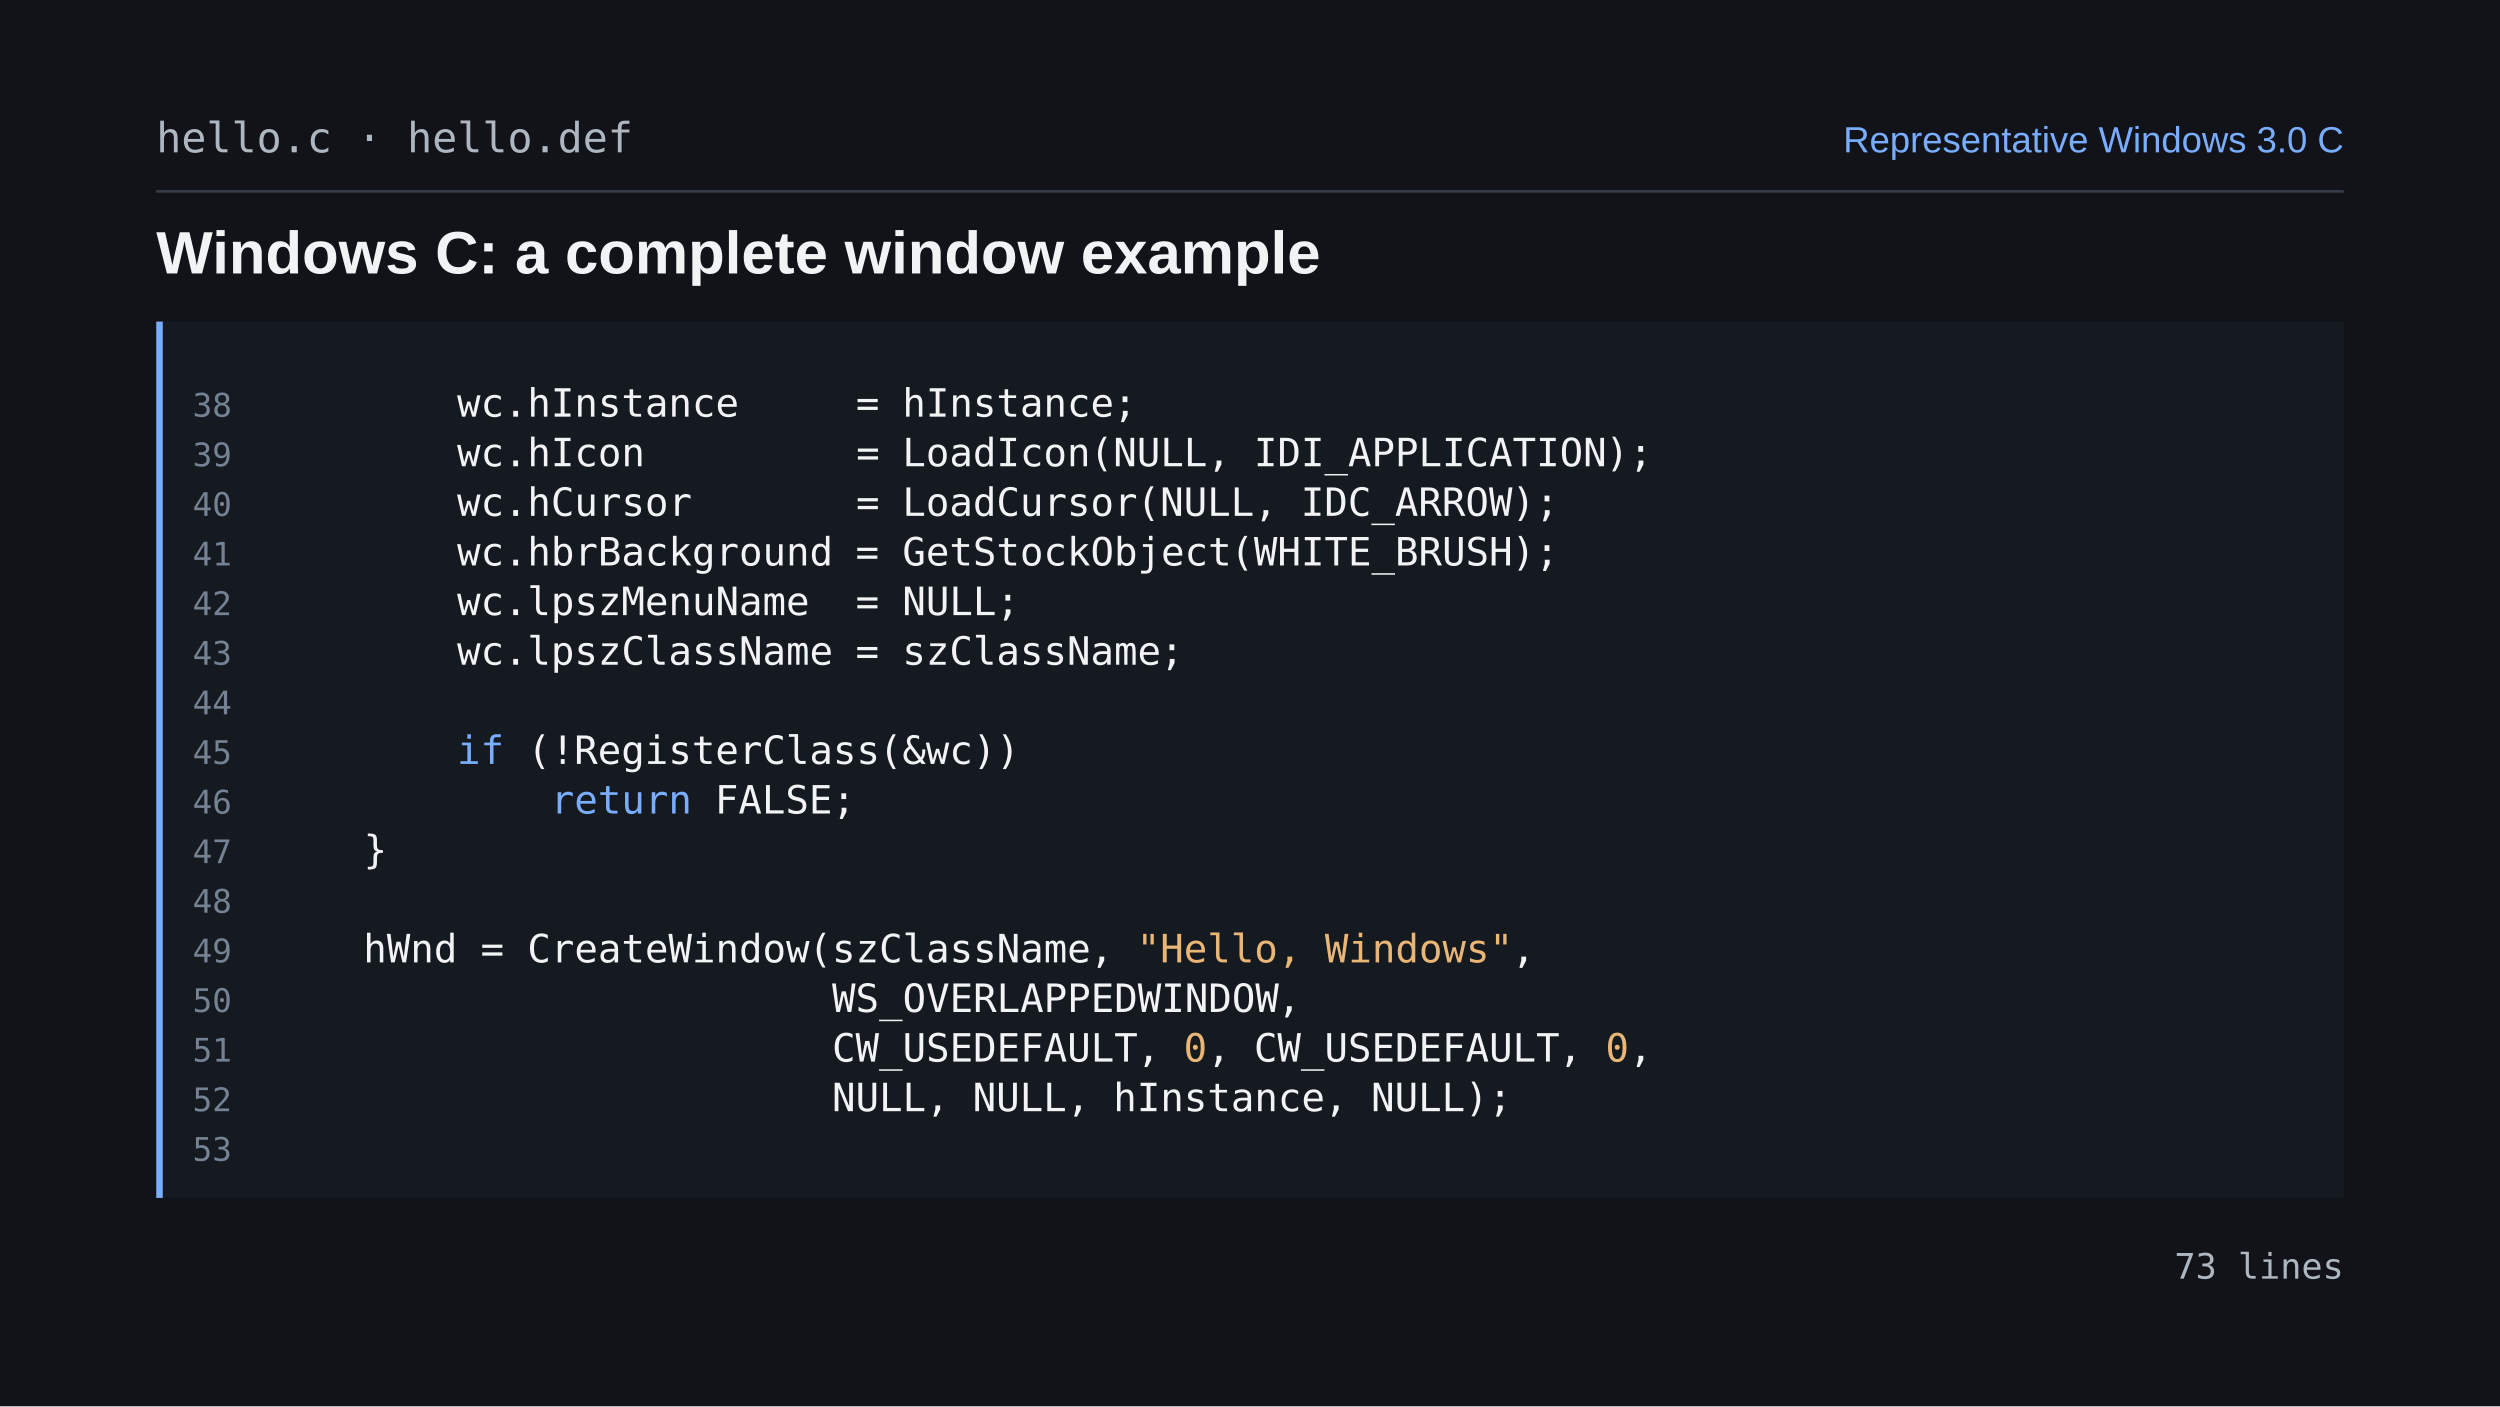
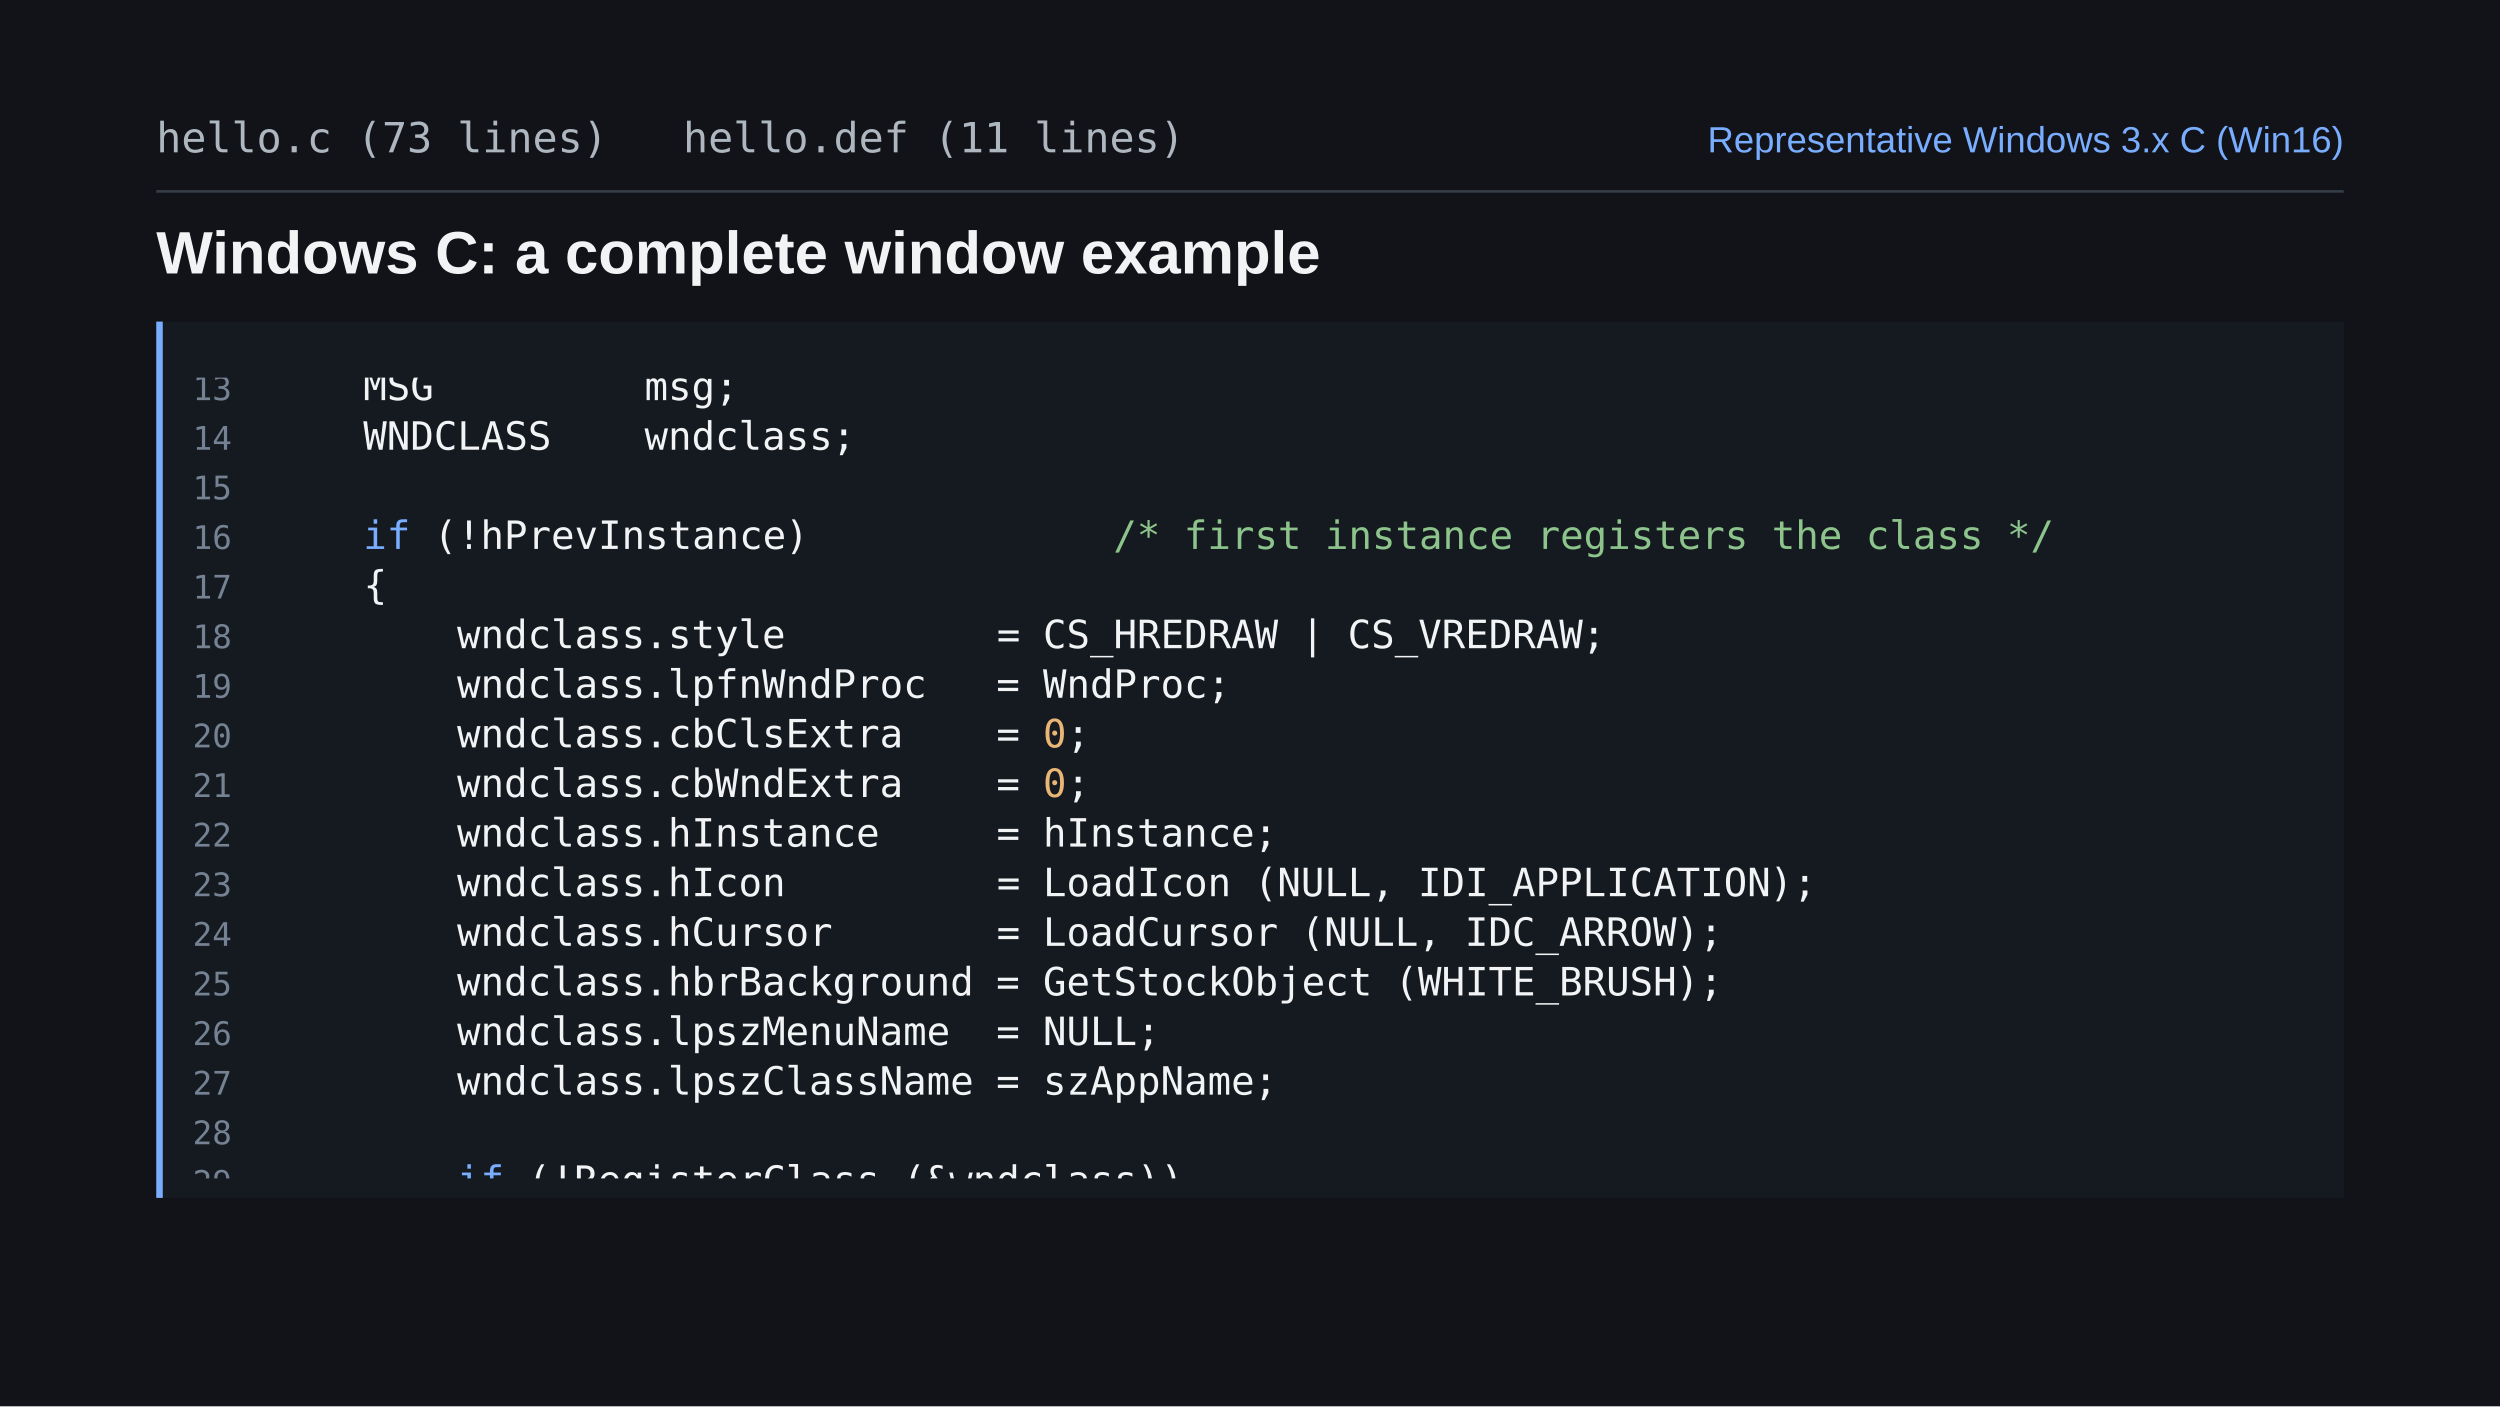
<svg xmlns="http://www.w3.org/2000/svg" width="1920" height="1080" viewBox="0 0 1920 1080" role="img">
  <defs>
    <pattern id="back" width="12" height="12" patternUnits="userSpaceOnUse">
      <path d="M0 6L6 0L12 6L6 12Z" fill="none" stroke="#8fa1c5" stroke-width="1" />
    </pattern>
    <pattern id="felt" width="10" height="10" patternUnits="userSpaceOnUse">
      <path d="M1 2h1M6 7h1" stroke="#ffffff" stroke-opacity=".035" />
    </pattern>
  </defs>
  <rect x="0.00" y="0.00" width="1920.00" height="1080.00" rx="0" fill="#111318" />
-   <text x="120.00" y="117.00" font-family="DejaVu Sans Mono" font-size="32" font-weight="400" fill="#aeb6bf" text-anchor="start" opacity="1" xml:space="preserve">hello.c · hello.def</text>
-   <text x="1800.00" y="117.00" font-family="Liberation Sans" font-size="28" font-weight="400" fill="#79adff" text-anchor="end" opacity="1" xml:space="preserve">Representative Windows 3.0 C</text>
+   <text x="120.00" y="117.00" font-family="DejaVu Sans Mono" font-size="32" font-weight="400" fill="#aeb6bf" text-anchor="start" opacity="1" xml:space="preserve">hello.c (73 lines)   hello.def (11 lines)</text>
+   <text x="1800.00" y="117.00" font-family="Liberation Sans" font-size="28" font-weight="400" fill="#79adff" text-anchor="end" opacity="1" xml:space="preserve">Representative Windows 3.x C (Win16)</text>
  <path d="M120.00 147.00L1800.00 147.00" fill="none" stroke="#343d48" stroke-width="2" />
  <text x="120.00" y="210.00" font-family="Liberation Sans" font-size="46" font-weight="700" fill="#f1f3f5" text-anchor="start" opacity="1" xml:space="preserve">Windows C: a complete window example</text>
  <rect x="120.00" y="247.00" width="1680.00" height="673.00" rx="0" fill="#151a20" />
  <rect x="120.00" y="247.00" width="5.00" height="673.00" rx="0" fill="#79adff" />
-   <text x="163.00" y="320.00" font-family="DejaVu Sans Mono" font-size="25" font-weight="400" fill="#748293" text-anchor="middle" opacity="1" xml:space="preserve">38</text>
-   <text x="207.00" y="320.00" font-family="DejaVu Sans Mono" font-size="30" font-weight="400" fill="#f1f3f5" text-anchor="start" opacity="1" xml:space="preserve">        </text>
-   <text x="351.00" y="320.00" font-family="DejaVu Sans Mono" font-size="30" font-weight="400" fill="#f1f3f5" text-anchor="start" opacity="1" xml:space="preserve">wc</text>
-   <text x="387.00" y="320.00" font-family="DejaVu Sans Mono" font-size="30" font-weight="400" fill="#f1f3f5" text-anchor="start" opacity="1" xml:space="preserve">.</text>
-   <text x="405.00" y="320.00" font-family="DejaVu Sans Mono" font-size="30" font-weight="400" fill="#f1f3f5" text-anchor="start" opacity="1" xml:space="preserve">hInstance</text>
-   <text x="567.00" y="320.00" font-family="DejaVu Sans Mono" font-size="30" font-weight="400" fill="#f1f3f5" text-anchor="start" opacity="1" xml:space="preserve">     = </text>
-   <text x="693.00" y="320.00" font-family="DejaVu Sans Mono" font-size="30" font-weight="400" fill="#f1f3f5" text-anchor="start" opacity="1" xml:space="preserve">hInstance</text>
-   <text x="855.00" y="320.00" font-family="DejaVu Sans Mono" font-size="30" font-weight="400" fill="#f1f3f5" text-anchor="start" opacity="1" xml:space="preserve">;</text>
-   <text x="163.00" y="358.10" font-family="DejaVu Sans Mono" font-size="25" font-weight="400" fill="#748293" text-anchor="middle" opacity="1" xml:space="preserve">39</text>
-   <text x="207.00" y="358.10" font-family="DejaVu Sans Mono" font-size="30" font-weight="400" fill="#f1f3f5" text-anchor="start" opacity="1" xml:space="preserve">        </text>
-   <text x="351.00" y="358.10" font-family="DejaVu Sans Mono" font-size="30" font-weight="400" fill="#f1f3f5" text-anchor="start" opacity="1" xml:space="preserve">wc</text>
-   <text x="387.00" y="358.10" font-family="DejaVu Sans Mono" font-size="30" font-weight="400" fill="#f1f3f5" text-anchor="start" opacity="1" xml:space="preserve">.</text>
-   <text x="405.00" y="358.10" font-family="DejaVu Sans Mono" font-size="30" font-weight="400" fill="#f1f3f5" text-anchor="start" opacity="1" xml:space="preserve">hIcon</text>
-   <text x="495.00" y="358.10" font-family="DejaVu Sans Mono" font-size="30" font-weight="400" fill="#f1f3f5" text-anchor="start" opacity="1" xml:space="preserve">         = </text>
-   <text x="693.00" y="358.10" font-family="DejaVu Sans Mono" font-size="30" font-weight="400" fill="#f1f3f5" text-anchor="start" opacity="1" xml:space="preserve">LoadIcon</text>
-   <text x="837.00" y="358.10" font-family="DejaVu Sans Mono" font-size="30" font-weight="400" fill="#f1f3f5" text-anchor="start" opacity="1" xml:space="preserve">(</text>
-   <text x="855.00" y="358.10" font-family="DejaVu Sans Mono" font-size="30" font-weight="400" fill="#f1f3f5" text-anchor="start" opacity="1" xml:space="preserve">NULL</text>
-   <text x="927.00" y="358.10" font-family="DejaVu Sans Mono" font-size="30" font-weight="400" fill="#f1f3f5" text-anchor="start" opacity="1" xml:space="preserve">, </text>
-   <text x="963.00" y="358.10" font-family="DejaVu Sans Mono" font-size="30" font-weight="400" fill="#f1f3f5" text-anchor="start" opacity="1" xml:space="preserve">IDI_APPLICATION</text>
-   <text x="1233.00" y="358.10" font-family="DejaVu Sans Mono" font-size="30" font-weight="400" fill="#f1f3f5" text-anchor="start" opacity="1" xml:space="preserve">);</text>
-   <text x="163.00" y="396.20" font-family="DejaVu Sans Mono" font-size="25" font-weight="400" fill="#748293" text-anchor="middle" opacity="1" xml:space="preserve">40</text>
-   <text x="207.00" y="396.20" font-family="DejaVu Sans Mono" font-size="30" font-weight="400" fill="#f1f3f5" text-anchor="start" opacity="1" xml:space="preserve">        </text>
-   <text x="351.00" y="396.20" font-family="DejaVu Sans Mono" font-size="30" font-weight="400" fill="#f1f3f5" text-anchor="start" opacity="1" xml:space="preserve">wc</text>
-   <text x="387.00" y="396.20" font-family="DejaVu Sans Mono" font-size="30" font-weight="400" fill="#f1f3f5" text-anchor="start" opacity="1" xml:space="preserve">.</text>
-   <text x="405.00" y="396.20" font-family="DejaVu Sans Mono" font-size="30" font-weight="400" fill="#f1f3f5" text-anchor="start" opacity="1" xml:space="preserve">hCursor</text>
-   <text x="531.00" y="396.20" font-family="DejaVu Sans Mono" font-size="30" font-weight="400" fill="#f1f3f5" text-anchor="start" opacity="1" xml:space="preserve">       = </text>
-   <text x="693.00" y="396.20" font-family="DejaVu Sans Mono" font-size="30" font-weight="400" fill="#f1f3f5" text-anchor="start" opacity="1" xml:space="preserve">LoadCursor</text>
-   <text x="873.00" y="396.20" font-family="DejaVu Sans Mono" font-size="30" font-weight="400" fill="#f1f3f5" text-anchor="start" opacity="1" xml:space="preserve">(</text>
-   <text x="891.00" y="396.20" font-family="DejaVu Sans Mono" font-size="30" font-weight="400" fill="#f1f3f5" text-anchor="start" opacity="1" xml:space="preserve">NULL</text>
-   <text x="963.00" y="396.20" font-family="DejaVu Sans Mono" font-size="30" font-weight="400" fill="#f1f3f5" text-anchor="start" opacity="1" xml:space="preserve">, </text>
-   <text x="999.00" y="396.20" font-family="DejaVu Sans Mono" font-size="30" font-weight="400" fill="#f1f3f5" text-anchor="start" opacity="1" xml:space="preserve">IDC_ARROW</text>
-   <text x="1161.00" y="396.20" font-family="DejaVu Sans Mono" font-size="30" font-weight="400" fill="#f1f3f5" text-anchor="start" opacity="1" xml:space="preserve">);</text>
-   <text x="163.00" y="434.30" font-family="DejaVu Sans Mono" font-size="25" font-weight="400" fill="#748293" text-anchor="middle" opacity="1" xml:space="preserve">41</text>
-   <text x="207.00" y="434.30" font-family="DejaVu Sans Mono" font-size="30" font-weight="400" fill="#f1f3f5" text-anchor="start" opacity="1" xml:space="preserve">        </text>
-   <text x="351.00" y="434.30" font-family="DejaVu Sans Mono" font-size="30" font-weight="400" fill="#f1f3f5" text-anchor="start" opacity="1" xml:space="preserve">wc</text>
-   <text x="387.00" y="434.30" font-family="DejaVu Sans Mono" font-size="30" font-weight="400" fill="#f1f3f5" text-anchor="start" opacity="1" xml:space="preserve">.</text>
-   <text x="405.00" y="434.30" font-family="DejaVu Sans Mono" font-size="30" font-weight="400" fill="#f1f3f5" text-anchor="start" opacity="1" xml:space="preserve">hbrBackground</text>
-   <text x="639.00" y="434.30" font-family="DejaVu Sans Mono" font-size="30" font-weight="400" fill="#f1f3f5" text-anchor="start" opacity="1" xml:space="preserve"> = </text>
-   <text x="693.00" y="434.30" font-family="DejaVu Sans Mono" font-size="30" font-weight="400" fill="#f1f3f5" text-anchor="start" opacity="1" xml:space="preserve">GetStockObject</text>
-   <text x="945.00" y="434.30" font-family="DejaVu Sans Mono" font-size="30" font-weight="400" fill="#f1f3f5" text-anchor="start" opacity="1" xml:space="preserve">(</text>
-   <text x="963.00" y="434.30" font-family="DejaVu Sans Mono" font-size="30" font-weight="400" fill="#f1f3f5" text-anchor="start" opacity="1" xml:space="preserve">WHITE_BRUSH</text>
-   <text x="1161.00" y="434.30" font-family="DejaVu Sans Mono" font-size="30" font-weight="400" fill="#f1f3f5" text-anchor="start" opacity="1" xml:space="preserve">);</text>
-   <text x="163.00" y="472.40" font-family="DejaVu Sans Mono" font-size="25" font-weight="400" fill="#748293" text-anchor="middle" opacity="1" xml:space="preserve">42</text>
-   <text x="207.00" y="472.40" font-family="DejaVu Sans Mono" font-size="30" font-weight="400" fill="#f1f3f5" text-anchor="start" opacity="1" xml:space="preserve">        </text>
-   <text x="351.00" y="472.40" font-family="DejaVu Sans Mono" font-size="30" font-weight="400" fill="#f1f3f5" text-anchor="start" opacity="1" xml:space="preserve">wc</text>
-   <text x="387.00" y="472.40" font-family="DejaVu Sans Mono" font-size="30" font-weight="400" fill="#f1f3f5" text-anchor="start" opacity="1" xml:space="preserve">.</text>
-   <text x="405.00" y="472.40" font-family="DejaVu Sans Mono" font-size="30" font-weight="400" fill="#f1f3f5" text-anchor="start" opacity="1" xml:space="preserve">lpszMenuName</text>
-   <text x="621.00" y="472.40" font-family="DejaVu Sans Mono" font-size="30" font-weight="400" fill="#f1f3f5" text-anchor="start" opacity="1" xml:space="preserve">  = </text>
-   <text x="693.00" y="472.40" font-family="DejaVu Sans Mono" font-size="30" font-weight="400" fill="#f1f3f5" text-anchor="start" opacity="1" xml:space="preserve">NULL</text>
-   <text x="765.00" y="472.40" font-family="DejaVu Sans Mono" font-size="30" font-weight="400" fill="#f1f3f5" text-anchor="start" opacity="1" xml:space="preserve">;</text>
-   <text x="163.00" y="510.50" font-family="DejaVu Sans Mono" font-size="25" font-weight="400" fill="#748293" text-anchor="middle" opacity="1" xml:space="preserve">43</text>
-   <text x="207.00" y="510.50" font-family="DejaVu Sans Mono" font-size="30" font-weight="400" fill="#f1f3f5" text-anchor="start" opacity="1" xml:space="preserve">        </text>
-   <text x="351.00" y="510.50" font-family="DejaVu Sans Mono" font-size="30" font-weight="400" fill="#f1f3f5" text-anchor="start" opacity="1" xml:space="preserve">wc</text>
-   <text x="387.00" y="510.50" font-family="DejaVu Sans Mono" font-size="30" font-weight="400" fill="#f1f3f5" text-anchor="start" opacity="1" xml:space="preserve">.</text>
-   <text x="405.00" y="510.50" font-family="DejaVu Sans Mono" font-size="30" font-weight="400" fill="#f1f3f5" text-anchor="start" opacity="1" xml:space="preserve">lpszClassName</text>
-   <text x="639.00" y="510.50" font-family="DejaVu Sans Mono" font-size="30" font-weight="400" fill="#f1f3f5" text-anchor="start" opacity="1" xml:space="preserve"> = </text>
-   <text x="693.00" y="510.50" font-family="DejaVu Sans Mono" font-size="30" font-weight="400" fill="#f1f3f5" text-anchor="start" opacity="1" xml:space="preserve">szClassName</text>
-   <text x="891.00" y="510.50" font-family="DejaVu Sans Mono" font-size="30" font-weight="400" fill="#f1f3f5" text-anchor="start" opacity="1" xml:space="preserve">;</text>
-   <text x="163.00" y="548.60" font-family="DejaVu Sans Mono" font-size="25" font-weight="400" fill="#748293" text-anchor="middle" opacity="1" xml:space="preserve">44</text>
-   <text x="163.00" y="586.70" font-family="DejaVu Sans Mono" font-size="25" font-weight="400" fill="#748293" text-anchor="middle" opacity="1" xml:space="preserve">45</text>
-   <text x="207.00" y="586.70" font-family="DejaVu Sans Mono" font-size="30" font-weight="400" fill="#f1f3f5" text-anchor="start" opacity="1" xml:space="preserve">        </text>
-   <text x="351.00" y="586.70" font-family="DejaVu Sans Mono" font-size="30" font-weight="400" fill="#79adff" text-anchor="start" opacity="1" xml:space="preserve">if</text>
-   <text x="387.00" y="586.70" font-family="DejaVu Sans Mono" font-size="30" font-weight="400" fill="#f1f3f5" text-anchor="start" opacity="1" xml:space="preserve"> (!</text>
-   <text x="441.00" y="586.70" font-family="DejaVu Sans Mono" font-size="30" font-weight="400" fill="#f1f3f5" text-anchor="start" opacity="1" xml:space="preserve">RegisterClass</text>
-   <text x="675.00" y="586.70" font-family="DejaVu Sans Mono" font-size="30" font-weight="400" fill="#f1f3f5" text-anchor="start" opacity="1" xml:space="preserve">(&amp;</text>
-   <text x="711.00" y="586.70" font-family="DejaVu Sans Mono" font-size="30" font-weight="400" fill="#f1f3f5" text-anchor="start" opacity="1" xml:space="preserve">wc</text>
-   <text x="747.00" y="586.70" font-family="DejaVu Sans Mono" font-size="30" font-weight="400" fill="#f1f3f5" text-anchor="start" opacity="1" xml:space="preserve">))</text>
-   <text x="163.00" y="624.80" font-family="DejaVu Sans Mono" font-size="25" font-weight="400" fill="#748293" text-anchor="middle" opacity="1" xml:space="preserve">46</text>
-   <text x="207.00" y="624.80" font-family="DejaVu Sans Mono" font-size="30" font-weight="400" fill="#f1f3f5" text-anchor="start" opacity="1" xml:space="preserve">            </text>
-   <text x="423.00" y="624.80" font-family="DejaVu Sans Mono" font-size="30" font-weight="400" fill="#79adff" text-anchor="start" opacity="1" xml:space="preserve">return</text>
-   <text x="531.00" y="624.80" font-family="DejaVu Sans Mono" font-size="30" font-weight="400" fill="#f1f3f5" text-anchor="start" opacity="1" xml:space="preserve"> </text>
-   <text x="549.00" y="624.80" font-family="DejaVu Sans Mono" font-size="30" font-weight="400" fill="#f1f3f5" text-anchor="start" opacity="1" xml:space="preserve">FALSE</text>
-   <text x="639.00" y="624.80" font-family="DejaVu Sans Mono" font-size="30" font-weight="400" fill="#f1f3f5" text-anchor="start" opacity="1" xml:space="preserve">;</text>
-   <text x="163.00" y="662.90" font-family="DejaVu Sans Mono" font-size="25" font-weight="400" fill="#748293" text-anchor="middle" opacity="1" xml:space="preserve">47</text>
-   <text x="207.00" y="662.90" font-family="DejaVu Sans Mono" font-size="30" font-weight="400" fill="#f1f3f5" text-anchor="start" opacity="1" xml:space="preserve">    }</text>
-   <text x="163.00" y="701.00" font-family="DejaVu Sans Mono" font-size="25" font-weight="400" fill="#748293" text-anchor="middle" opacity="1" xml:space="preserve">48</text>
-   <text x="163.00" y="739.10" font-family="DejaVu Sans Mono" font-size="25" font-weight="400" fill="#748293" text-anchor="middle" opacity="1" xml:space="preserve">49</text>
-   <text x="207.00" y="739.10" font-family="DejaVu Sans Mono" font-size="30" font-weight="400" fill="#f1f3f5" text-anchor="start" opacity="1" xml:space="preserve">    </text>
-   <text x="279.00" y="739.10" font-family="DejaVu Sans Mono" font-size="30" font-weight="400" fill="#f1f3f5" text-anchor="start" opacity="1" xml:space="preserve">hWnd</text>
-   <text x="351.00" y="739.10" font-family="DejaVu Sans Mono" font-size="30" font-weight="400" fill="#f1f3f5" text-anchor="start" opacity="1" xml:space="preserve"> = </text>
-   <text x="405.00" y="739.10" font-family="DejaVu Sans Mono" font-size="30" font-weight="400" fill="#f1f3f5" text-anchor="start" opacity="1" xml:space="preserve">CreateWindow</text>
-   <text x="621.00" y="739.10" font-family="DejaVu Sans Mono" font-size="30" font-weight="400" fill="#f1f3f5" text-anchor="start" opacity="1" xml:space="preserve">(</text>
-   <text x="639.00" y="739.10" font-family="DejaVu Sans Mono" font-size="30" font-weight="400" fill="#f1f3f5" text-anchor="start" opacity="1" xml:space="preserve">szClassName</text>
-   <text x="837.00" y="739.10" font-family="DejaVu Sans Mono" font-size="30" font-weight="400" fill="#f1f3f5" text-anchor="start" opacity="1" xml:space="preserve">, </text>
-   <text x="873.00" y="739.10" font-family="DejaVu Sans Mono" font-size="30" font-weight="400" fill="#eab676" text-anchor="start" opacity="1" xml:space="preserve">"Hello, Windows"</text>
-   <text x="1161.00" y="739.10" font-family="DejaVu Sans Mono" font-size="30" font-weight="400" fill="#f1f3f5" text-anchor="start" opacity="1" xml:space="preserve">,</text>
-   <text x="163.00" y="777.20" font-family="DejaVu Sans Mono" font-size="25" font-weight="400" fill="#748293" text-anchor="middle" opacity="1" xml:space="preserve">50</text>
-   <text x="207.00" y="777.20" font-family="DejaVu Sans Mono" font-size="30" font-weight="400" fill="#f1f3f5" text-anchor="start" opacity="1" xml:space="preserve">                        </text>
-   <text x="639.00" y="777.20" font-family="DejaVu Sans Mono" font-size="30" font-weight="400" fill="#f1f3f5" text-anchor="start" opacity="1" xml:space="preserve">WS_OVERLAPPEDWINDOW</text>
-   <text x="981.00" y="777.20" font-family="DejaVu Sans Mono" font-size="30" font-weight="400" fill="#f1f3f5" text-anchor="start" opacity="1" xml:space="preserve">,</text>
-   <text x="163.00" y="815.30" font-family="DejaVu Sans Mono" font-size="25" font-weight="400" fill="#748293" text-anchor="middle" opacity="1" xml:space="preserve">51</text>
-   <text x="207.00" y="815.30" font-family="DejaVu Sans Mono" font-size="30" font-weight="400" fill="#f1f3f5" text-anchor="start" opacity="1" xml:space="preserve">                        </text>
-   <text x="639.00" y="815.30" font-family="DejaVu Sans Mono" font-size="30" font-weight="400" fill="#f1f3f5" text-anchor="start" opacity="1" xml:space="preserve">CW_USEDEFAULT</text>
-   <text x="873.00" y="815.30" font-family="DejaVu Sans Mono" font-size="30" font-weight="400" fill="#f1f3f5" text-anchor="start" opacity="1" xml:space="preserve">, </text>
-   <text x="909.00" y="815.30" font-family="DejaVu Sans Mono" font-size="30" font-weight="400" fill="#eab676" text-anchor="start" opacity="1" xml:space="preserve">0</text>
-   <text x="927.00" y="815.30" font-family="DejaVu Sans Mono" font-size="30" font-weight="400" fill="#f1f3f5" text-anchor="start" opacity="1" xml:space="preserve">, </text>
-   <text x="963.00" y="815.30" font-family="DejaVu Sans Mono" font-size="30" font-weight="400" fill="#f1f3f5" text-anchor="start" opacity="1" xml:space="preserve">CW_USEDEFAULT</text>
-   <text x="1197.00" y="815.30" font-family="DejaVu Sans Mono" font-size="30" font-weight="400" fill="#f1f3f5" text-anchor="start" opacity="1" xml:space="preserve">, </text>
-   <text x="1233.00" y="815.30" font-family="DejaVu Sans Mono" font-size="30" font-weight="400" fill="#eab676" text-anchor="start" opacity="1" xml:space="preserve">0</text>
-   <text x="1251.00" y="815.30" font-family="DejaVu Sans Mono" font-size="30" font-weight="400" fill="#f1f3f5" text-anchor="start" opacity="1" xml:space="preserve">,</text>
-   <text x="163.00" y="853.40" font-family="DejaVu Sans Mono" font-size="25" font-weight="400" fill="#748293" text-anchor="middle" opacity="1" xml:space="preserve">52</text>
-   <text x="207.00" y="853.40" font-family="DejaVu Sans Mono" font-size="30" font-weight="400" fill="#f1f3f5" text-anchor="start" opacity="1" xml:space="preserve">                        </text>
-   <text x="639.00" y="853.40" font-family="DejaVu Sans Mono" font-size="30" font-weight="400" fill="#f1f3f5" text-anchor="start" opacity="1" xml:space="preserve">NULL</text>
-   <text x="711.00" y="853.40" font-family="DejaVu Sans Mono" font-size="30" font-weight="400" fill="#f1f3f5" text-anchor="start" opacity="1" xml:space="preserve">, </text>
-   <text x="747.00" y="853.40" font-family="DejaVu Sans Mono" font-size="30" font-weight="400" fill="#f1f3f5" text-anchor="start" opacity="1" xml:space="preserve">NULL</text>
-   <text x="819.00" y="853.40" font-family="DejaVu Sans Mono" font-size="30" font-weight="400" fill="#f1f3f5" text-anchor="start" opacity="1" xml:space="preserve">, </text>
-   <text x="855.00" y="853.40" font-family="DejaVu Sans Mono" font-size="30" font-weight="400" fill="#f1f3f5" text-anchor="start" opacity="1" xml:space="preserve">hInstance</text>
-   <text x="1017.00" y="853.40" font-family="DejaVu Sans Mono" font-size="30" font-weight="400" fill="#f1f3f5" text-anchor="start" opacity="1" xml:space="preserve">, </text>
-   <text x="1053.00" y="853.40" font-family="DejaVu Sans Mono" font-size="30" font-weight="400" fill="#f1f3f5" text-anchor="start" opacity="1" xml:space="preserve">NULL</text>
-   <text x="1125.00" y="853.40" font-family="DejaVu Sans Mono" font-size="30" font-weight="400" fill="#f1f3f5" text-anchor="start" opacity="1" xml:space="preserve">);</text>
-   <text x="163.00" y="891.50" font-family="DejaVu Sans Mono" font-size="25" font-weight="400" fill="#748293" text-anchor="middle" opacity="1" xml:space="preserve">53</text>
-   <text x="1800.00" y="982.00" font-family="DejaVu Sans Mono" font-size="27" font-weight="400" fill="#aeb6bf" text-anchor="end" opacity="1" xml:space="preserve">73 lines</text>
+   <clipPath id="view">
+     <rect x="125" y="290" width="1675" height="615" />
+   </clipPath>
+   <g clip-path="url(#view)">
+     <text x="163.00" y="307.30" font-family="DejaVu Sans Mono" font-size="25" font-weight="400" fill="#748293" text-anchor="middle" opacity="1" xml:space="preserve">13</text>
+     <text x="207.00" y="307.30" font-family="DejaVu Sans Mono" font-size="30" font-weight="400" fill="#f1f3f5" text-anchor="start" opacity="1" xml:space="preserve">    </text>
+     <text x="279.00" y="307.30" font-family="DejaVu Sans Mono" font-size="30" font-weight="400" fill="#f1f3f5" text-anchor="start" opacity="1" xml:space="preserve">MSG</text>
+     <text x="333.00" y="307.30" font-family="DejaVu Sans Mono" font-size="30" font-weight="400" fill="#f1f3f5" text-anchor="start" opacity="1" xml:space="preserve">         </text>
+     <text x="495.00" y="307.30" font-family="DejaVu Sans Mono" font-size="30" font-weight="400" fill="#f1f3f5" text-anchor="start" opacity="1" xml:space="preserve">msg</text>
+     <text x="549.00" y="307.30" font-family="DejaVu Sans Mono" font-size="30" font-weight="400" fill="#f1f3f5" text-anchor="start" opacity="1" xml:space="preserve">;</text>
+     <text x="163.00" y="345.40" font-family="DejaVu Sans Mono" font-size="25" font-weight="400" fill="#748293" text-anchor="middle" opacity="1" xml:space="preserve">14</text>
+     <text x="207.00" y="345.40" font-family="DejaVu Sans Mono" font-size="30" font-weight="400" fill="#f1f3f5" text-anchor="start" opacity="1" xml:space="preserve">    </text>
+     <text x="279.00" y="345.40" font-family="DejaVu Sans Mono" font-size="30" font-weight="400" fill="#f1f3f5" text-anchor="start" opacity="1" xml:space="preserve">WNDCLASS</text>
+     <text x="423.00" y="345.40" font-family="DejaVu Sans Mono" font-size="30" font-weight="400" fill="#f1f3f5" text-anchor="start" opacity="1" xml:space="preserve">    </text>
+     <text x="495.00" y="345.40" font-family="DejaVu Sans Mono" font-size="30" font-weight="400" fill="#f1f3f5" text-anchor="start" opacity="1" xml:space="preserve">wndclass</text>
+     <text x="639.00" y="345.40" font-family="DejaVu Sans Mono" font-size="30" font-weight="400" fill="#f1f3f5" text-anchor="start" opacity="1" xml:space="preserve">;</text>
+     <text x="163.00" y="383.50" font-family="DejaVu Sans Mono" font-size="25" font-weight="400" fill="#748293" text-anchor="middle" opacity="1" xml:space="preserve">15</text>
+     <text x="163.00" y="421.60" font-family="DejaVu Sans Mono" font-size="25" font-weight="400" fill="#748293" text-anchor="middle" opacity="1" xml:space="preserve">16</text>
+     <text x="207.00" y="421.60" font-family="DejaVu Sans Mono" font-size="30" font-weight="400" fill="#f1f3f5" text-anchor="start" opacity="1" xml:space="preserve">    </text>
+     <text x="279.00" y="421.60" font-family="DejaVu Sans Mono" font-size="30" font-weight="400" fill="#79adff" text-anchor="start" opacity="1" xml:space="preserve">if</text>
+     <text x="315.00" y="421.60" font-family="DejaVu Sans Mono" font-size="30" font-weight="400" fill="#f1f3f5" text-anchor="start" opacity="1" xml:space="preserve"> (!</text>
+     <text x="369.00" y="421.60" font-family="DejaVu Sans Mono" font-size="30" font-weight="400" fill="#f1f3f5" text-anchor="start" opacity="1" xml:space="preserve">hPrevInstance</text>
+     <text x="603.00" y="421.60" font-family="DejaVu Sans Mono" font-size="30" font-weight="400" fill="#f1f3f5" text-anchor="start" opacity="1" xml:space="preserve">)             </text>
+     <text x="855.00" y="421.60" font-family="DejaVu Sans Mono" font-size="30" font-weight="400" fill="#8dc48c" text-anchor="start" opacity="1" xml:space="preserve">/* first instance registers the class */</text>
+     <text x="163.00" y="459.70" font-family="DejaVu Sans Mono" font-size="25" font-weight="400" fill="#748293" text-anchor="middle" opacity="1" xml:space="preserve">17</text>
+     <text x="207.00" y="459.70" font-family="DejaVu Sans Mono" font-size="30" font-weight="400" fill="#f1f3f5" text-anchor="start" opacity="1" xml:space="preserve">    {</text>
+     <text x="163.00" y="497.80" font-family="DejaVu Sans Mono" font-size="25" font-weight="400" fill="#748293" text-anchor="middle" opacity="1" xml:space="preserve">18</text>
+     <text x="207.00" y="497.80" font-family="DejaVu Sans Mono" font-size="30" font-weight="400" fill="#f1f3f5" text-anchor="start" opacity="1" xml:space="preserve">        </text>
+     <text x="351.00" y="497.80" font-family="DejaVu Sans Mono" font-size="30" font-weight="400" fill="#f1f3f5" text-anchor="start" opacity="1" xml:space="preserve">wndclass</text>
+     <text x="495.00" y="497.80" font-family="DejaVu Sans Mono" font-size="30" font-weight="400" fill="#f1f3f5" text-anchor="start" opacity="1" xml:space="preserve">.</text>
+     <text x="513.00" y="497.80" font-family="DejaVu Sans Mono" font-size="30" font-weight="400" fill="#f1f3f5" text-anchor="start" opacity="1" xml:space="preserve">style</text>
+     <text x="603.00" y="497.80" font-family="DejaVu Sans Mono" font-size="30" font-weight="400" fill="#f1f3f5" text-anchor="start" opacity="1" xml:space="preserve">         = </text>
+     <text x="801.00" y="497.80" font-family="DejaVu Sans Mono" font-size="30" font-weight="400" fill="#f1f3f5" text-anchor="start" opacity="1" xml:space="preserve">CS_HREDRAW</text>
+     <text x="981.00" y="497.80" font-family="DejaVu Sans Mono" font-size="30" font-weight="400" fill="#f1f3f5" text-anchor="start" opacity="1" xml:space="preserve"> | </text>
+     <text x="1035.00" y="497.80" font-family="DejaVu Sans Mono" font-size="30" font-weight="400" fill="#f1f3f5" text-anchor="start" opacity="1" xml:space="preserve">CS_VREDRAW</text>
+     <text x="1215.00" y="497.80" font-family="DejaVu Sans Mono" font-size="30" font-weight="400" fill="#f1f3f5" text-anchor="start" opacity="1" xml:space="preserve">;</text>
+     <text x="163.00" y="535.90" font-family="DejaVu Sans Mono" font-size="25" font-weight="400" fill="#748293" text-anchor="middle" opacity="1" xml:space="preserve">19</text>
+     <text x="207.00" y="535.90" font-family="DejaVu Sans Mono" font-size="30" font-weight="400" fill="#f1f3f5" text-anchor="start" opacity="1" xml:space="preserve">        </text>
+     <text x="351.00" y="535.90" font-family="DejaVu Sans Mono" font-size="30" font-weight="400" fill="#f1f3f5" text-anchor="start" opacity="1" xml:space="preserve">wndclass</text>
+     <text x="495.00" y="535.90" font-family="DejaVu Sans Mono" font-size="30" font-weight="400" fill="#f1f3f5" text-anchor="start" opacity="1" xml:space="preserve">.</text>
+     <text x="513.00" y="535.90" font-family="DejaVu Sans Mono" font-size="30" font-weight="400" fill="#f1f3f5" text-anchor="start" opacity="1" xml:space="preserve">lpfnWndProc</text>
+     <text x="711.00" y="535.90" font-family="DejaVu Sans Mono" font-size="30" font-weight="400" fill="#f1f3f5" text-anchor="start" opacity="1" xml:space="preserve">   = </text>
+     <text x="801.00" y="535.90" font-family="DejaVu Sans Mono" font-size="30" font-weight="400" fill="#f1f3f5" text-anchor="start" opacity="1" xml:space="preserve">WndProc</text>
+     <text x="927.00" y="535.90" font-family="DejaVu Sans Mono" font-size="30" font-weight="400" fill="#f1f3f5" text-anchor="start" opacity="1" xml:space="preserve">;</text>
+     <text x="163.00" y="574.00" font-family="DejaVu Sans Mono" font-size="25" font-weight="400" fill="#748293" text-anchor="middle" opacity="1" xml:space="preserve">20</text>
+     <text x="207.00" y="574.00" font-family="DejaVu Sans Mono" font-size="30" font-weight="400" fill="#f1f3f5" text-anchor="start" opacity="1" xml:space="preserve">        </text>
+     <text x="351.00" y="574.00" font-family="DejaVu Sans Mono" font-size="30" font-weight="400" fill="#f1f3f5" text-anchor="start" opacity="1" xml:space="preserve">wndclass</text>
+     <text x="495.00" y="574.00" font-family="DejaVu Sans Mono" font-size="30" font-weight="400" fill="#f1f3f5" text-anchor="start" opacity="1" xml:space="preserve">.</text>
+     <text x="513.00" y="574.00" font-family="DejaVu Sans Mono" font-size="30" font-weight="400" fill="#f1f3f5" text-anchor="start" opacity="1" xml:space="preserve">cbClsExtra</text>
+     <text x="693.00" y="574.00" font-family="DejaVu Sans Mono" font-size="30" font-weight="400" fill="#f1f3f5" text-anchor="start" opacity="1" xml:space="preserve">    = </text>
+     <text x="801.00" y="574.00" font-family="DejaVu Sans Mono" font-size="30" font-weight="400" fill="#eab676" text-anchor="start" opacity="1" xml:space="preserve">0</text>
+     <text x="819.00" y="574.00" font-family="DejaVu Sans Mono" font-size="30" font-weight="400" fill="#f1f3f5" text-anchor="start" opacity="1" xml:space="preserve">;</text>
+     <text x="163.00" y="612.10" font-family="DejaVu Sans Mono" font-size="25" font-weight="400" fill="#748293" text-anchor="middle" opacity="1" xml:space="preserve">21</text>
+     <text x="207.00" y="612.10" font-family="DejaVu Sans Mono" font-size="30" font-weight="400" fill="#f1f3f5" text-anchor="start" opacity="1" xml:space="preserve">        </text>
+     <text x="351.00" y="612.10" font-family="DejaVu Sans Mono" font-size="30" font-weight="400" fill="#f1f3f5" text-anchor="start" opacity="1" xml:space="preserve">wndclass</text>
+     <text x="495.00" y="612.10" font-family="DejaVu Sans Mono" font-size="30" font-weight="400" fill="#f1f3f5" text-anchor="start" opacity="1" xml:space="preserve">.</text>
+     <text x="513.00" y="612.10" font-family="DejaVu Sans Mono" font-size="30" font-weight="400" fill="#f1f3f5" text-anchor="start" opacity="1" xml:space="preserve">cbWndExtra</text>
+     <text x="693.00" y="612.10" font-family="DejaVu Sans Mono" font-size="30" font-weight="400" fill="#f1f3f5" text-anchor="start" opacity="1" xml:space="preserve">    = </text>
+     <text x="801.00" y="612.10" font-family="DejaVu Sans Mono" font-size="30" font-weight="400" fill="#eab676" text-anchor="start" opacity="1" xml:space="preserve">0</text>
+     <text x="819.00" y="612.10" font-family="DejaVu Sans Mono" font-size="30" font-weight="400" fill="#f1f3f5" text-anchor="start" opacity="1" xml:space="preserve">;</text>
+     <text x="163.00" y="650.20" font-family="DejaVu Sans Mono" font-size="25" font-weight="400" fill="#748293" text-anchor="middle" opacity="1" xml:space="preserve">22</text>
+     <text x="207.00" y="650.20" font-family="DejaVu Sans Mono" font-size="30" font-weight="400" fill="#f1f3f5" text-anchor="start" opacity="1" xml:space="preserve">        </text>
+     <text x="351.00" y="650.20" font-family="DejaVu Sans Mono" font-size="30" font-weight="400" fill="#f1f3f5" text-anchor="start" opacity="1" xml:space="preserve">wndclass</text>
+     <text x="495.00" y="650.20" font-family="DejaVu Sans Mono" font-size="30" font-weight="400" fill="#f1f3f5" text-anchor="start" opacity="1" xml:space="preserve">.</text>
+     <text x="513.00" y="650.20" font-family="DejaVu Sans Mono" font-size="30" font-weight="400" fill="#f1f3f5" text-anchor="start" opacity="1" xml:space="preserve">hInstance</text>
+     <text x="675.00" y="650.20" font-family="DejaVu Sans Mono" font-size="30" font-weight="400" fill="#f1f3f5" text-anchor="start" opacity="1" xml:space="preserve">     = </text>
+     <text x="801.00" y="650.20" font-family="DejaVu Sans Mono" font-size="30" font-weight="400" fill="#f1f3f5" text-anchor="start" opacity="1" xml:space="preserve">hInstance</text>
+     <text x="963.00" y="650.20" font-family="DejaVu Sans Mono" font-size="30" font-weight="400" fill="#f1f3f5" text-anchor="start" opacity="1" xml:space="preserve">;</text>
+     <text x="163.00" y="688.30" font-family="DejaVu Sans Mono" font-size="25" font-weight="400" fill="#748293" text-anchor="middle" opacity="1" xml:space="preserve">23</text>
+     <text x="207.00" y="688.30" font-family="DejaVu Sans Mono" font-size="30" font-weight="400" fill="#f1f3f5" text-anchor="start" opacity="1" xml:space="preserve">        </text>
+     <text x="351.00" y="688.30" font-family="DejaVu Sans Mono" font-size="30" font-weight="400" fill="#f1f3f5" text-anchor="start" opacity="1" xml:space="preserve">wndclass</text>
+     <text x="495.00" y="688.30" font-family="DejaVu Sans Mono" font-size="30" font-weight="400" fill="#f1f3f5" text-anchor="start" opacity="1" xml:space="preserve">.</text>
+     <text x="513.00" y="688.30" font-family="DejaVu Sans Mono" font-size="30" font-weight="400" fill="#f1f3f5" text-anchor="start" opacity="1" xml:space="preserve">hIcon</text>
+     <text x="603.00" y="688.30" font-family="DejaVu Sans Mono" font-size="30" font-weight="400" fill="#f1f3f5" text-anchor="start" opacity="1" xml:space="preserve">         = </text>
+     <text x="801.00" y="688.30" font-family="DejaVu Sans Mono" font-size="30" font-weight="400" fill="#f1f3f5" text-anchor="start" opacity="1" xml:space="preserve">LoadIcon</text>
+     <text x="945.00" y="688.30" font-family="DejaVu Sans Mono" font-size="30" font-weight="400" fill="#f1f3f5" text-anchor="start" opacity="1" xml:space="preserve"> (</text>
+     <text x="981.00" y="688.30" font-family="DejaVu Sans Mono" font-size="30" font-weight="400" fill="#f1f3f5" text-anchor="start" opacity="1" xml:space="preserve">NULL</text>
+     <text x="1053.00" y="688.30" font-family="DejaVu Sans Mono" font-size="30" font-weight="400" fill="#f1f3f5" text-anchor="start" opacity="1" xml:space="preserve">, </text>
+     <text x="1089.00" y="688.30" font-family="DejaVu Sans Mono" font-size="30" font-weight="400" fill="#f1f3f5" text-anchor="start" opacity="1" xml:space="preserve">IDI_APPLICATION</text>
+     <text x="1359.00" y="688.30" font-family="DejaVu Sans Mono" font-size="30" font-weight="400" fill="#f1f3f5" text-anchor="start" opacity="1" xml:space="preserve">);</text>
+     <text x="163.00" y="726.40" font-family="DejaVu Sans Mono" font-size="25" font-weight="400" fill="#748293" text-anchor="middle" opacity="1" xml:space="preserve">24</text>
+     <text x="207.00" y="726.40" font-family="DejaVu Sans Mono" font-size="30" font-weight="400" fill="#f1f3f5" text-anchor="start" opacity="1" xml:space="preserve">        </text>
+     <text x="351.00" y="726.40" font-family="DejaVu Sans Mono" font-size="30" font-weight="400" fill="#f1f3f5" text-anchor="start" opacity="1" xml:space="preserve">wndclass</text>
+     <text x="495.00" y="726.40" font-family="DejaVu Sans Mono" font-size="30" font-weight="400" fill="#f1f3f5" text-anchor="start" opacity="1" xml:space="preserve">.</text>
+     <text x="513.00" y="726.40" font-family="DejaVu Sans Mono" font-size="30" font-weight="400" fill="#f1f3f5" text-anchor="start" opacity="1" xml:space="preserve">hCursor</text>
+     <text x="639.00" y="726.40" font-family="DejaVu Sans Mono" font-size="30" font-weight="400" fill="#f1f3f5" text-anchor="start" opacity="1" xml:space="preserve">       = </text>
+     <text x="801.00" y="726.40" font-family="DejaVu Sans Mono" font-size="30" font-weight="400" fill="#f1f3f5" text-anchor="start" opacity="1" xml:space="preserve">LoadCursor</text>
+     <text x="981.00" y="726.40" font-family="DejaVu Sans Mono" font-size="30" font-weight="400" fill="#f1f3f5" text-anchor="start" opacity="1" xml:space="preserve"> (</text>
+     <text x="1017.00" y="726.40" font-family="DejaVu Sans Mono" font-size="30" font-weight="400" fill="#f1f3f5" text-anchor="start" opacity="1" xml:space="preserve">NULL</text>
+     <text x="1089.00" y="726.40" font-family="DejaVu Sans Mono" font-size="30" font-weight="400" fill="#f1f3f5" text-anchor="start" opacity="1" xml:space="preserve">, </text>
+     <text x="1125.00" y="726.40" font-family="DejaVu Sans Mono" font-size="30" font-weight="400" fill="#f1f3f5" text-anchor="start" opacity="1" xml:space="preserve">IDC_ARROW</text>
+     <text x="1287.00" y="726.40" font-family="DejaVu Sans Mono" font-size="30" font-weight="400" fill="#f1f3f5" text-anchor="start" opacity="1" xml:space="preserve">);</text>
+     <text x="163.00" y="764.50" font-family="DejaVu Sans Mono" font-size="25" font-weight="400" fill="#748293" text-anchor="middle" opacity="1" xml:space="preserve">25</text>
+     <text x="207.00" y="764.50" font-family="DejaVu Sans Mono" font-size="30" font-weight="400" fill="#f1f3f5" text-anchor="start" opacity="1" xml:space="preserve">        </text>
+     <text x="351.00" y="764.50" font-family="DejaVu Sans Mono" font-size="30" font-weight="400" fill="#f1f3f5" text-anchor="start" opacity="1" xml:space="preserve">wndclass</text>
+     <text x="495.00" y="764.50" font-family="DejaVu Sans Mono" font-size="30" font-weight="400" fill="#f1f3f5" text-anchor="start" opacity="1" xml:space="preserve">.</text>
+     <text x="513.00" y="764.50" font-family="DejaVu Sans Mono" font-size="30" font-weight="400" fill="#f1f3f5" text-anchor="start" opacity="1" xml:space="preserve">hbrBackground</text>
+     <text x="747.00" y="764.50" font-family="DejaVu Sans Mono" font-size="30" font-weight="400" fill="#f1f3f5" text-anchor="start" opacity="1" xml:space="preserve"> = </text>
+     <text x="801.00" y="764.50" font-family="DejaVu Sans Mono" font-size="30" font-weight="400" fill="#f1f3f5" text-anchor="start" opacity="1" xml:space="preserve">GetStockObject</text>
+     <text x="1053.00" y="764.50" font-family="DejaVu Sans Mono" font-size="30" font-weight="400" fill="#f1f3f5" text-anchor="start" opacity="1" xml:space="preserve"> (</text>
+     <text x="1089.00" y="764.50" font-family="DejaVu Sans Mono" font-size="30" font-weight="400" fill="#f1f3f5" text-anchor="start" opacity="1" xml:space="preserve">WHITE_BRUSH</text>
+     <text x="1287.00" y="764.50" font-family="DejaVu Sans Mono" font-size="30" font-weight="400" fill="#f1f3f5" text-anchor="start" opacity="1" xml:space="preserve">);</text>
+     <text x="163.00" y="802.60" font-family="DejaVu Sans Mono" font-size="25" font-weight="400" fill="#748293" text-anchor="middle" opacity="1" xml:space="preserve">26</text>
+     <text x="207.00" y="802.60" font-family="DejaVu Sans Mono" font-size="30" font-weight="400" fill="#f1f3f5" text-anchor="start" opacity="1" xml:space="preserve">        </text>
+     <text x="351.00" y="802.60" font-family="DejaVu Sans Mono" font-size="30" font-weight="400" fill="#f1f3f5" text-anchor="start" opacity="1" xml:space="preserve">wndclass</text>
+     <text x="495.00" y="802.60" font-family="DejaVu Sans Mono" font-size="30" font-weight="400" fill="#f1f3f5" text-anchor="start" opacity="1" xml:space="preserve">.</text>
+     <text x="513.00" y="802.60" font-family="DejaVu Sans Mono" font-size="30" font-weight="400" fill="#f1f3f5" text-anchor="start" opacity="1" xml:space="preserve">lpszMenuName</text>
+     <text x="729.00" y="802.60" font-family="DejaVu Sans Mono" font-size="30" font-weight="400" fill="#f1f3f5" text-anchor="start" opacity="1" xml:space="preserve">  = </text>
+     <text x="801.00" y="802.60" font-family="DejaVu Sans Mono" font-size="30" font-weight="400" fill="#f1f3f5" text-anchor="start" opacity="1" xml:space="preserve">NULL</text>
+     <text x="873.00" y="802.60" font-family="DejaVu Sans Mono" font-size="30" font-weight="400" fill="#f1f3f5" text-anchor="start" opacity="1" xml:space="preserve">;</text>
+     <text x="163.00" y="840.70" font-family="DejaVu Sans Mono" font-size="25" font-weight="400" fill="#748293" text-anchor="middle" opacity="1" xml:space="preserve">27</text>
+     <text x="207.00" y="840.70" font-family="DejaVu Sans Mono" font-size="30" font-weight="400" fill="#f1f3f5" text-anchor="start" opacity="1" xml:space="preserve">        </text>
+     <text x="351.00" y="840.70" font-family="DejaVu Sans Mono" font-size="30" font-weight="400" fill="#f1f3f5" text-anchor="start" opacity="1" xml:space="preserve">wndclass</text>
+     <text x="495.00" y="840.70" font-family="DejaVu Sans Mono" font-size="30" font-weight="400" fill="#f1f3f5" text-anchor="start" opacity="1" xml:space="preserve">.</text>
+     <text x="513.00" y="840.70" font-family="DejaVu Sans Mono" font-size="30" font-weight="400" fill="#f1f3f5" text-anchor="start" opacity="1" xml:space="preserve">lpszClassName</text>
+     <text x="747.00" y="840.70" font-family="DejaVu Sans Mono" font-size="30" font-weight="400" fill="#f1f3f5" text-anchor="start" opacity="1" xml:space="preserve"> = </text>
+     <text x="801.00" y="840.70" font-family="DejaVu Sans Mono" font-size="30" font-weight="400" fill="#f1f3f5" text-anchor="start" opacity="1" xml:space="preserve">szAppName</text>
+     <text x="963.00" y="840.70" font-family="DejaVu Sans Mono" font-size="30" font-weight="400" fill="#f1f3f5" text-anchor="start" opacity="1" xml:space="preserve">;</text>
+     <text x="163.00" y="878.80" font-family="DejaVu Sans Mono" font-size="25" font-weight="400" fill="#748293" text-anchor="middle" opacity="1" xml:space="preserve">28</text>
+     <text x="163.00" y="916.90" font-family="DejaVu Sans Mono" font-size="25" font-weight="400" fill="#748293" text-anchor="middle" opacity="1" xml:space="preserve">29</text>
+     <text x="207.00" y="916.90" font-family="DejaVu Sans Mono" font-size="30" font-weight="400" fill="#f1f3f5" text-anchor="start" opacity="1" xml:space="preserve">        </text>
+     <text x="351.00" y="916.90" font-family="DejaVu Sans Mono" font-size="30" font-weight="400" fill="#79adff" text-anchor="start" opacity="1" xml:space="preserve">if</text>
+     <text x="387.00" y="916.90" font-family="DejaVu Sans Mono" font-size="30" font-weight="400" fill="#f1f3f5" text-anchor="start" opacity="1" xml:space="preserve"> (!</text>
+     <text x="441.00" y="916.90" font-family="DejaVu Sans Mono" font-size="30" font-weight="400" fill="#f1f3f5" text-anchor="start" opacity="1" xml:space="preserve">RegisterClass</text>
+     <text x="675.00" y="916.90" font-family="DejaVu Sans Mono" font-size="30" font-weight="400" fill="#f1f3f5" text-anchor="start" opacity="1" xml:space="preserve"> (&amp;</text>
+     <text x="729.00" y="916.90" font-family="DejaVu Sans Mono" font-size="30" font-weight="400" fill="#f1f3f5" text-anchor="start" opacity="1" xml:space="preserve">wndclass</text>
+     <text x="873.00" y="916.90" font-family="DejaVu Sans Mono" font-size="30" font-weight="400" fill="#f1f3f5" text-anchor="start" opacity="1" xml:space="preserve">))</text>
+     <text x="163.00" y="955.00" font-family="DejaVu Sans Mono" font-size="25" font-weight="400" fill="#748293" text-anchor="middle" opacity="1" xml:space="preserve">30</text>
+     <text x="207.00" y="955.00" font-family="DejaVu Sans Mono" font-size="30" font-weight="400" fill="#f1f3f5" text-anchor="start" opacity="1" xml:space="preserve">            </text>
+     <text x="423.00" y="955.00" font-family="DejaVu Sans Mono" font-size="30" font-weight="400" fill="#79adff" text-anchor="start" opacity="1" xml:space="preserve">return</text>
+     <text x="531.00" y="955.00" font-family="DejaVu Sans Mono" font-size="30" font-weight="400" fill="#f1f3f5" text-anchor="start" opacity="1" xml:space="preserve"> </text>
+     <text x="549.00" y="955.00" font-family="DejaVu Sans Mono" font-size="30" font-weight="400" fill="#f1f3f5" text-anchor="start" opacity="1" xml:space="preserve">FALSE</text>
+     <text x="639.00" y="955.00" font-family="DejaVu Sans Mono" font-size="30" font-weight="400" fill="#f1f3f5" text-anchor="start" opacity="1" xml:space="preserve">;</text>
+   </g>
</svg>
